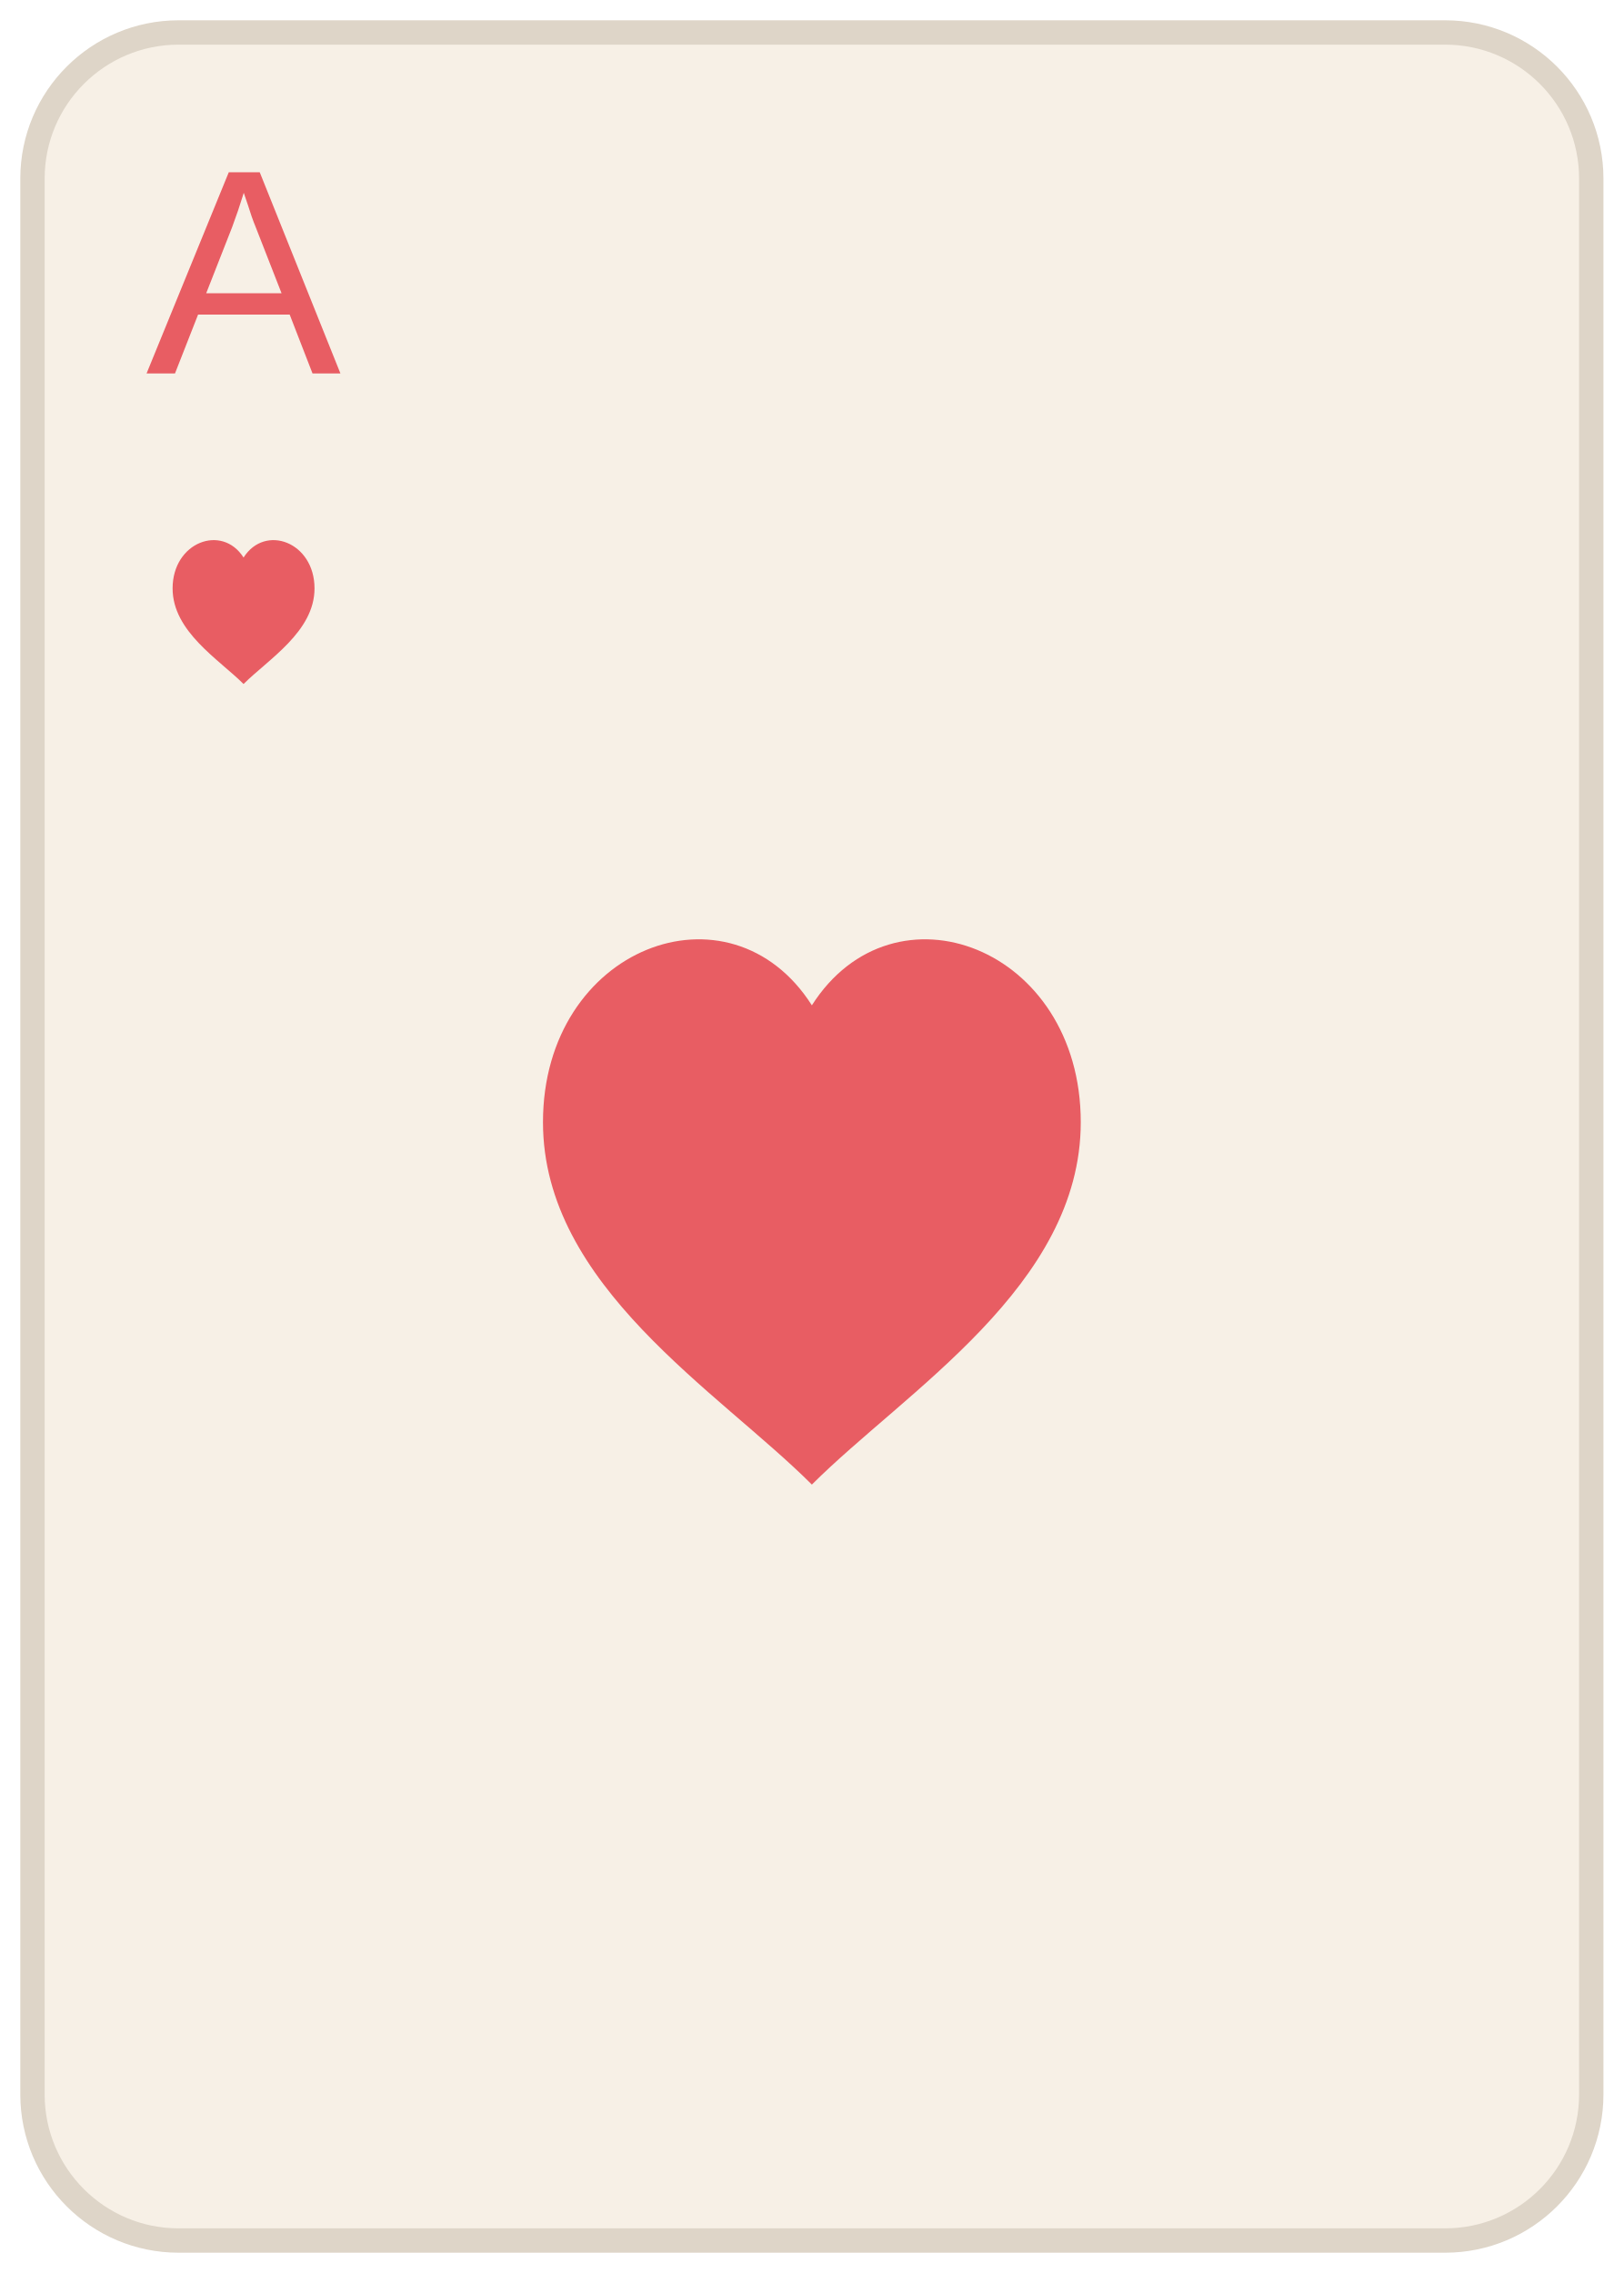
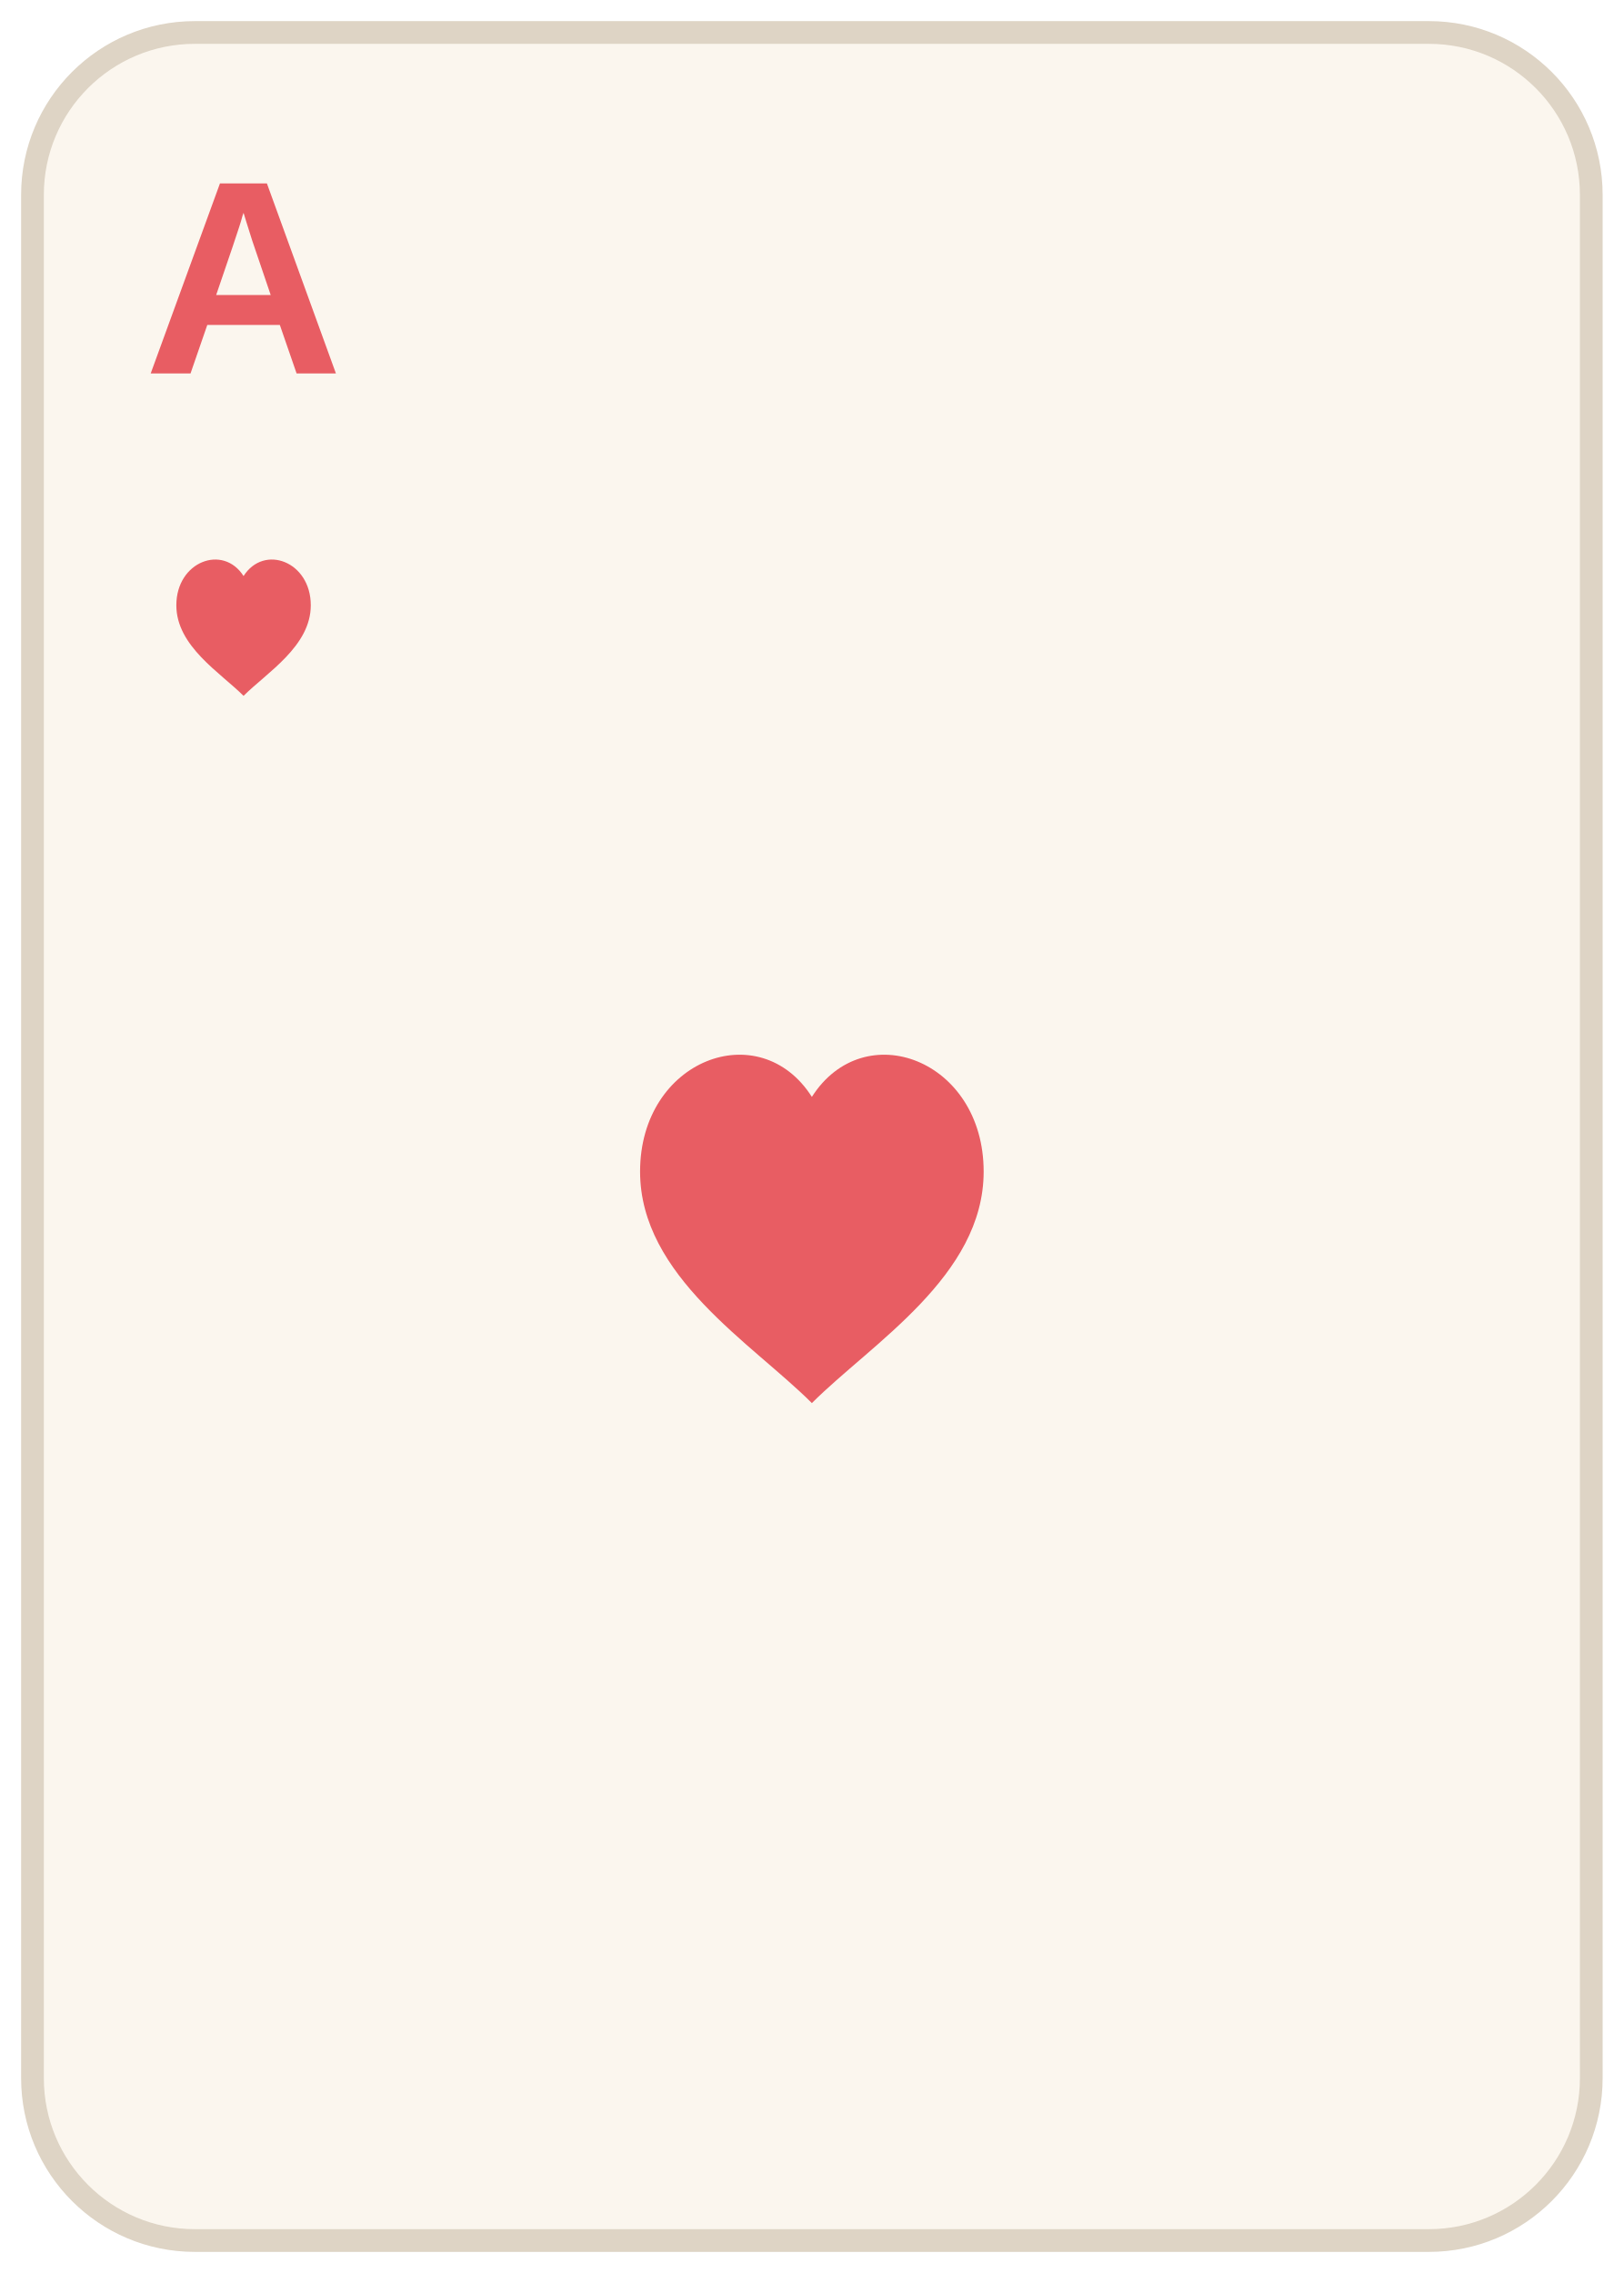
- <svg xmlns="http://www.w3.org/2000/svg" viewBox="0 0 100 140" role="img" aria-label="A of Hearts">
-   <rect x="2" y="2" width="96" height="136" rx="9" fill="#f7f0e6" stroke="#ded5c8" stroke-width="1.5" />
-   <text font-family="Haskoy, -apple-system, Segoe UI, Arial, sans-serif" font-weight="500" x="15" y="23" fill="#e85d63" font-size="18" text-anchor="middle">A</text>
-   <path d="M0,-7 C-7,-18 -23,-12 -23,3 C-23,17 -8,26 0,34 C8,26 23,17 23,3 C23,-12 7,-18 0,-7Z" fill="#e85d63" transform="translate(15 37) scale(0.19) translate(0 -7)" />
+ <svg xmlns="http://www.w3.org/2000/svg" viewBox="0 0 100 140" role="img" aria-label="Ace of Hearts">
+   <rect x="2" y="2" width="96" height="136" rx="10" fill="#fbf6ee" stroke="#ded4c5" stroke-width="1.4" />
+   <g font-family="Haskoy,-apple-system,BlinkMacSystemFont,'Segoe UI',Arial,sans-serif">
+     <text x="15" y="23" fill="#e85d63" font-size="17" font-weight="600" text-anchor="middle">A</text>
+     <path fill="#e85d63" d="M0-7C-7-18-23-12-23 3c0 14 15 23 23 31C8 26 23 17 23 3 23-12 7-18 0-7Z" transform="translate(15 38) scale(0.18) translate(0 -7)" />
+   </g>
  <g>
-     <path d="M0,-7 C-7,-18 -23,-12 -23,3 C-23,17 -8,26 0,34 C8,26 23,17 23,3 C23,-12 7,-18 0,-7Z" fill="#e85d63" transform="translate(50 72) scale(0.72) translate(0 -7)" />
+     <path fill="#e85d63" d="M0-7C-7-18-23-12-23 3c0 14 15 23 23 31C8 26 23 17 23 3 23-12 7-18 0-7Z" transform="translate(50 74) scale(0.46) translate(0 -7)" />
  </g>
</svg>
